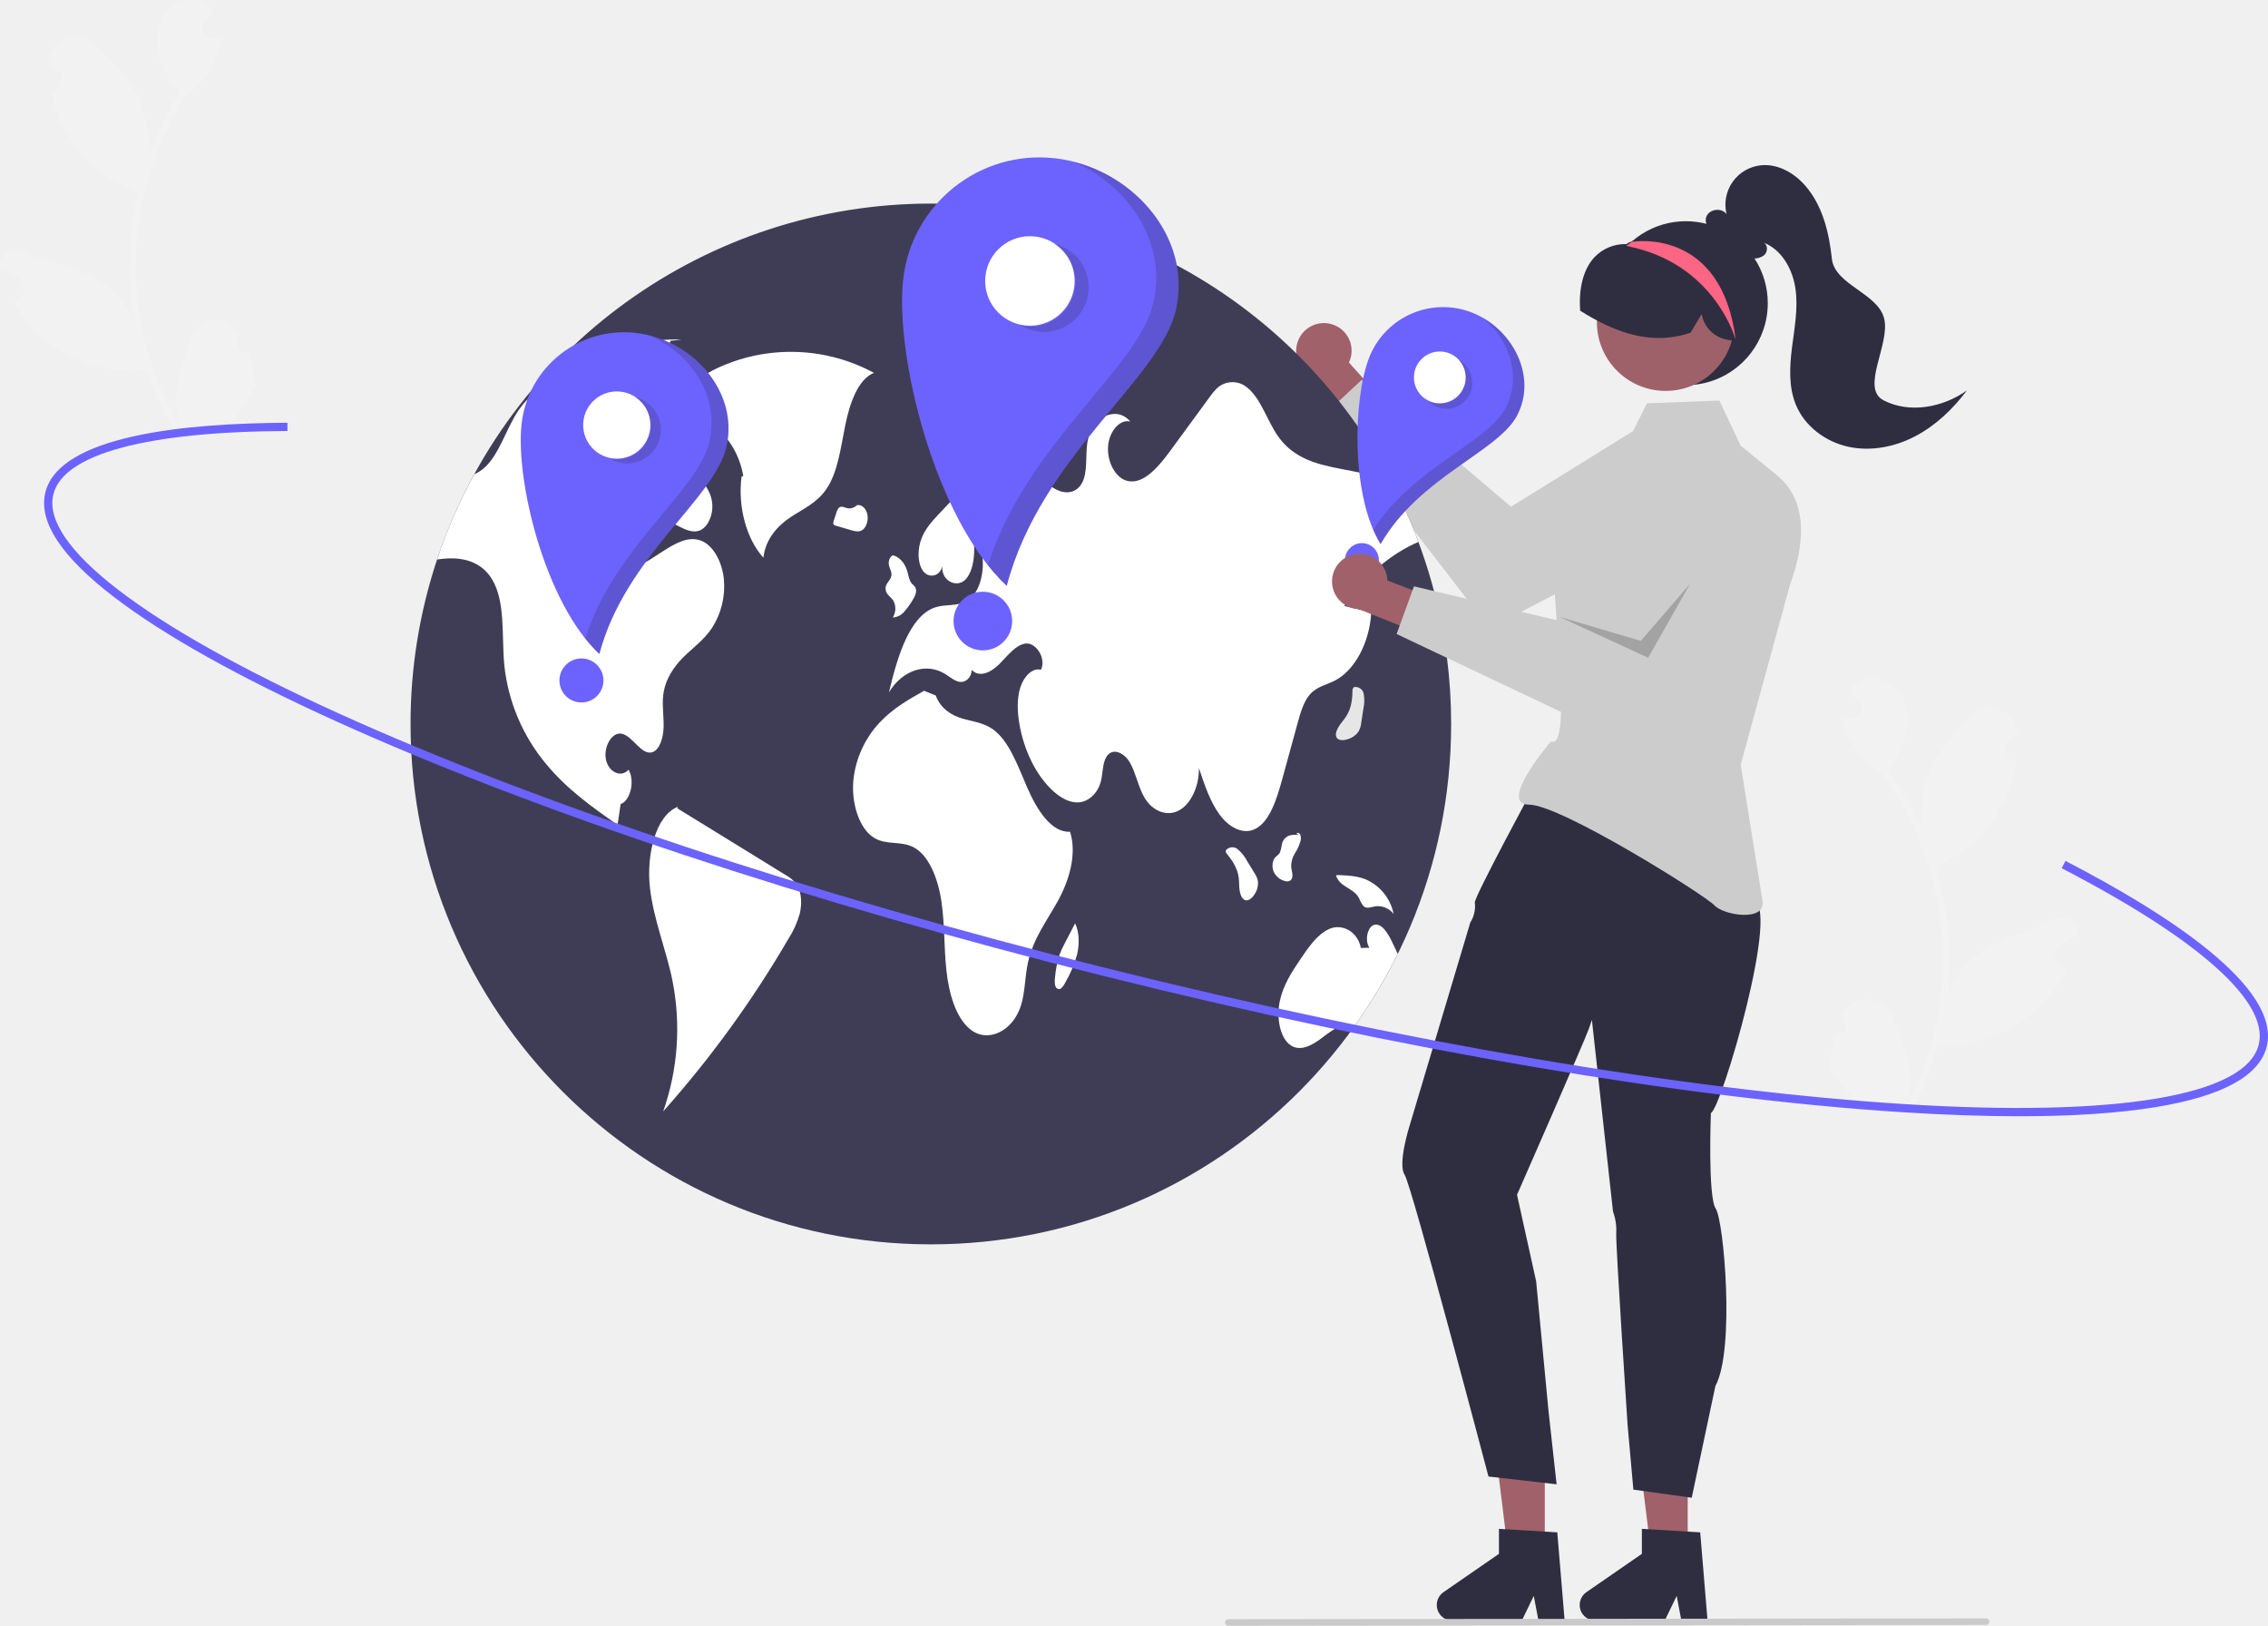
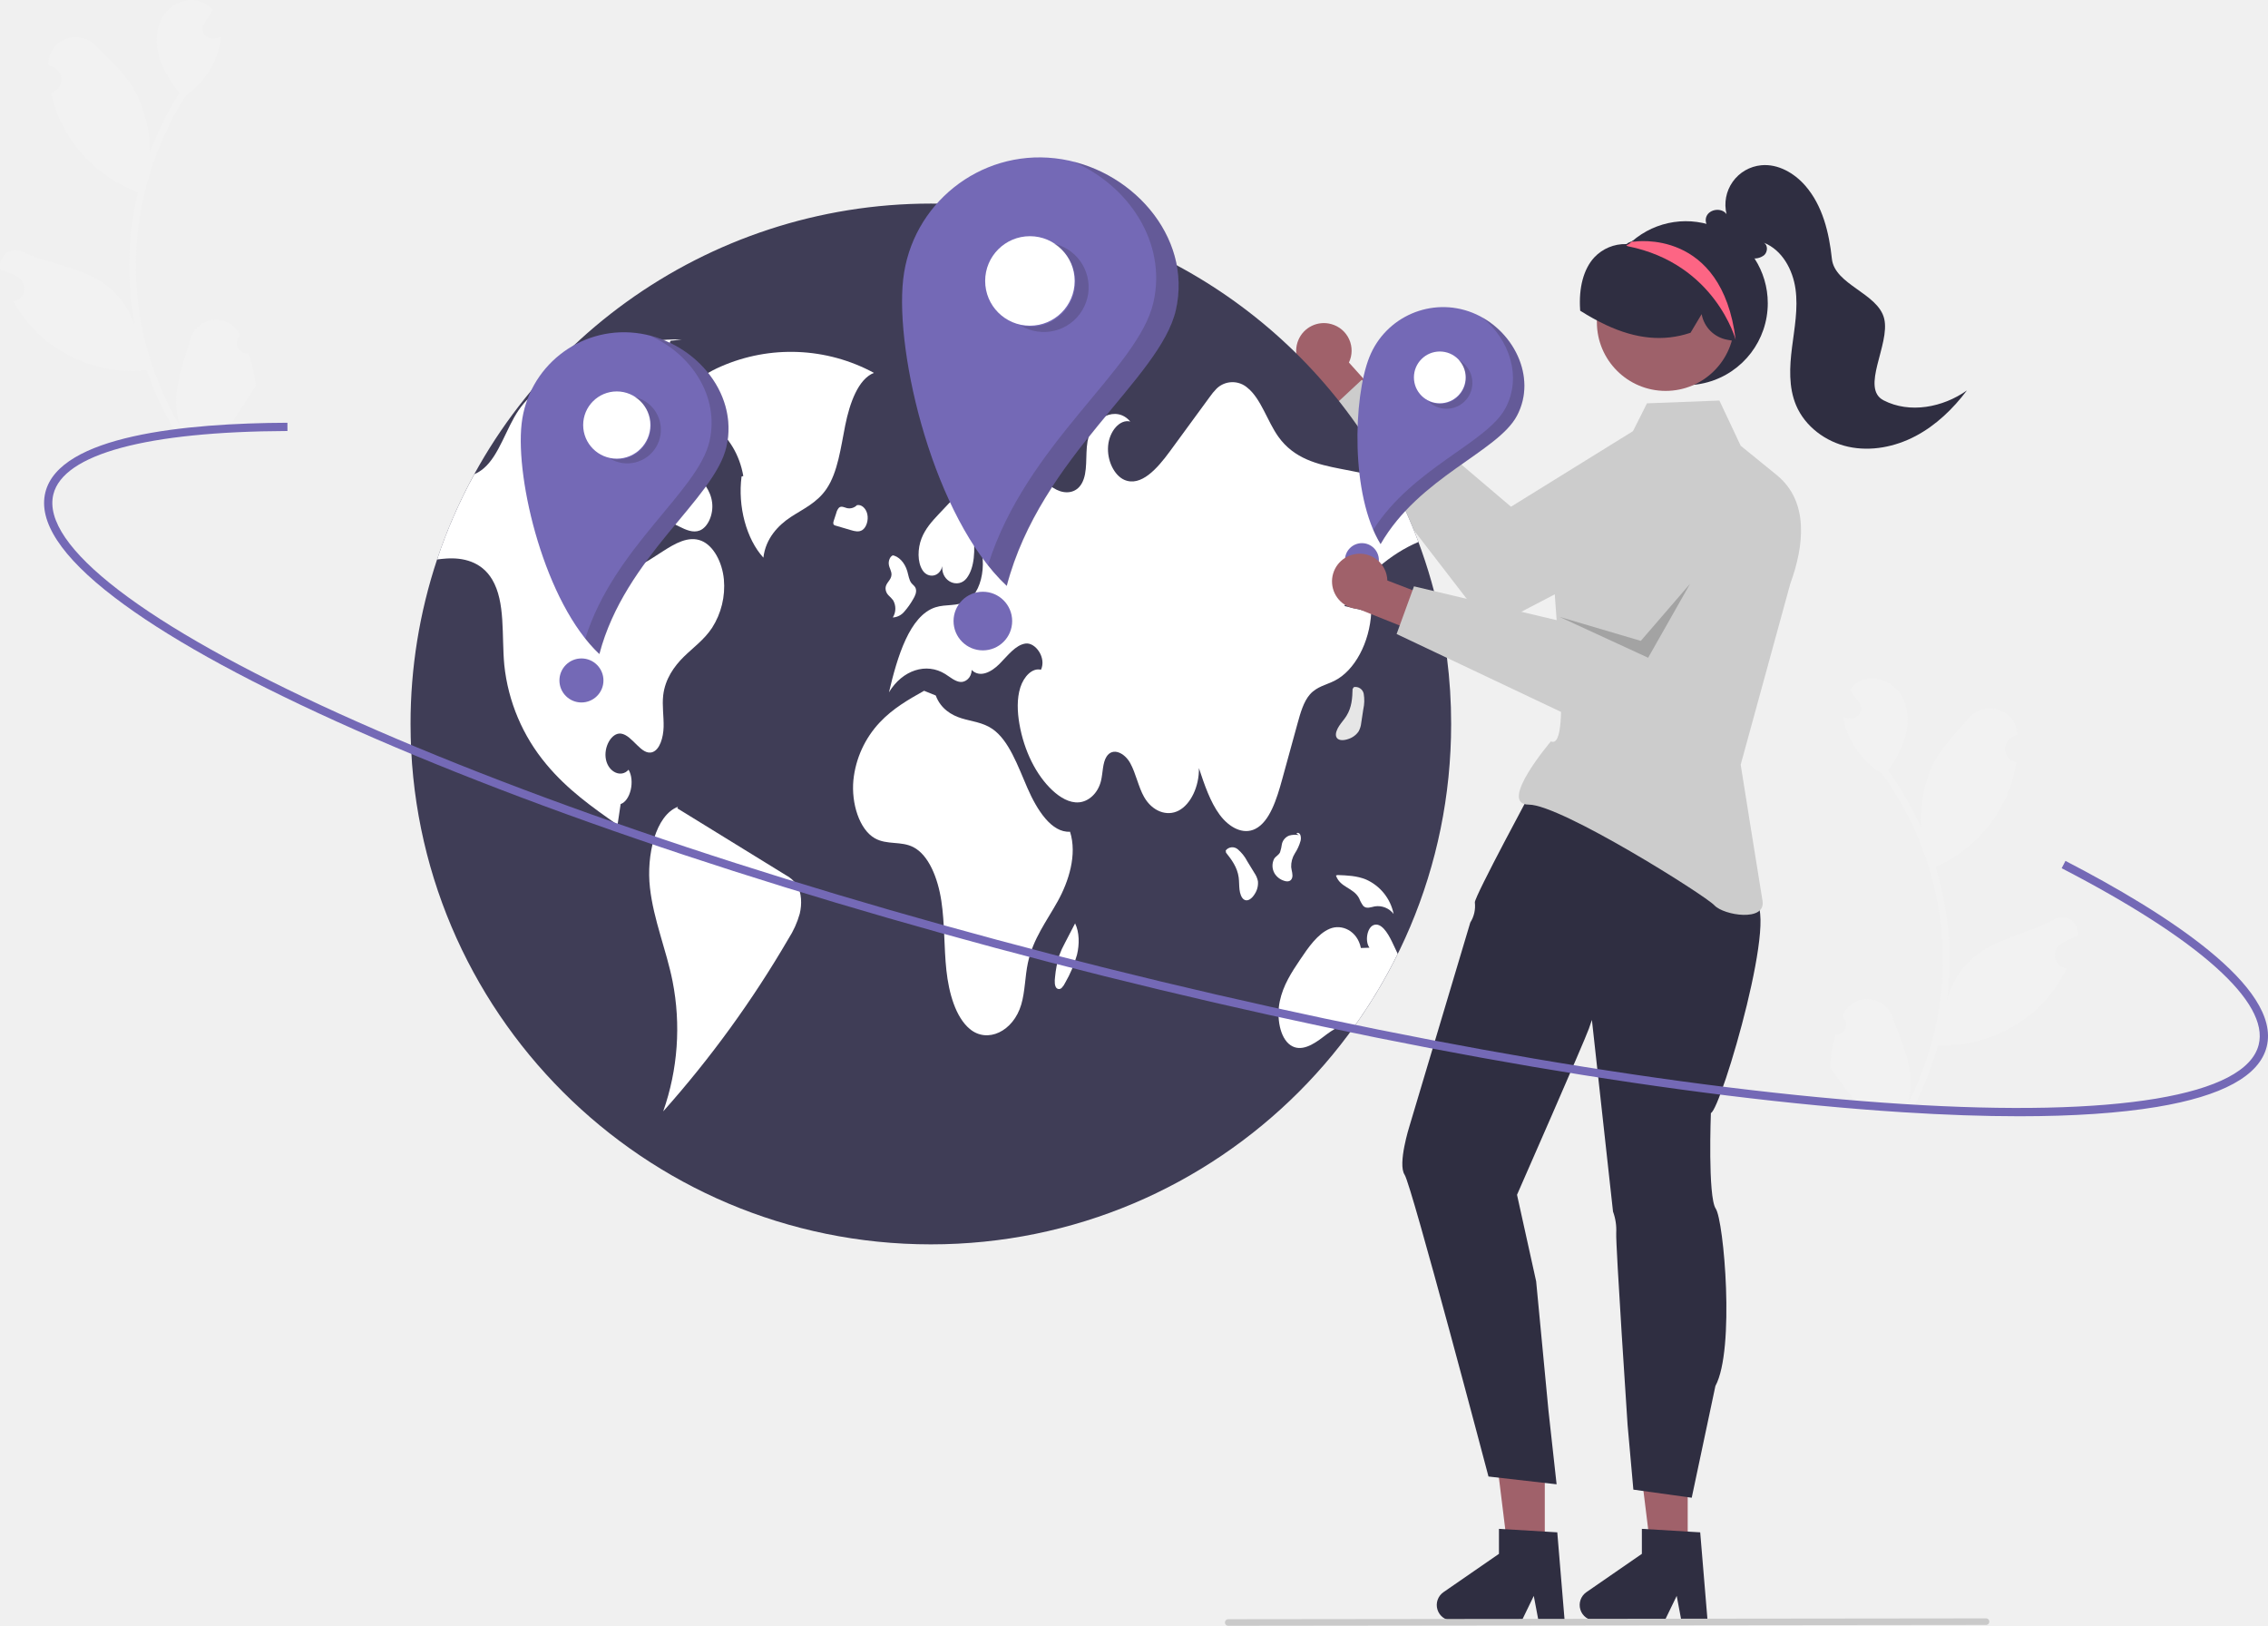
<svg xmlns="http://www.w3.org/2000/svg" data-name="Layer 1" width="825.202" height="591.419" viewBox="0 0 825.202 591.419">
  <path d="M855.224,530.608a3.613,3.613,0,0,0,2.907-6.134c-.074-.366-.127-.629-.202-.995q.054-.116.109-.231a9.703,9.703,0,0,1,17.876.899c2.596,7.179,5.991,14.407,6.561,21.897a28.705,28.705,0,0,1-.962,9.838,115.086,115.086,0,0,0,12.68-47.26,111.081,111.081,0,0,0-.112-12.411q-.335-5.081-1.115-10.11a116.419,116.419,0,0,0-20.767-50.362,30.983,30.983,0,0,1-12.25-13.954,23.634,23.634,0,0,1-1.847-6.551c.623.111,1.257.192,1.882.263.195.019.4.039.594.059l.073.007a3.58,3.58,0,0,0,3.208-5.689q-.383-.518-.766-1.036c-.387-.533-.785-1.056-1.172-1.588a1.784,1.784,0,0,1-.126-.16c-.445-.608-.891-1.205-1.336-1.812a10.352,10.352,0,0,1,3.543-3.119c4.865-2.553,11.309-.328,14.53,4.115,3.232,4.443,3.599,10.483,2.158,15.78a41.485,41.485,0,0,1-6.327,12.512c.242.341.494.672.735,1.012a117.172,117.172,0,0,1,11.316,19.923,48.709,48.709,0,0,1,3.957-22.465c3.093-6.578,8.567-11.985,13.427-17.57,5.837-6.708,16.999-3.142,17.56,5.732q.008.129.016.258-1.049.529-2.059,1.131a4.901,4.901,0,0,0,1.559,9.001l.099.02a48.767,48.767,0,0,1-1.623,7.224,50.21,50.21,0,0,1-26.436,30.272c-.41.187-.81.374-1.22.551a119.597,119.597,0,0,1,5.022,30.563,113.435,113.435,0,0,1-.934,18.292l.041-.214a29.974,29.974,0,0,1,11.026-16.813c8.167-6.095,19.39-7.957,28.118-12.756a5.625,5.625,0,0,1,8.352,5.867q-.022.113-.045.225a32.924,32.924,0,0,0-3.771,1.605q-1.049.529-2.059,1.131a4.901,4.901,0,0,0,1.559,9.001l.099.02c.071.014.133.027.204.04a48.808,48.808,0,0,1-9.622,13.625,50.254,50.254,0,0,1-37.15,14.279l-.01-0a119.562,119.562,0,0,1-9.113,23.048l-28.661-1.334c-.088-.323-.165-.656-.243-.979a32.599,32.599,0,0,0,7.953-.103c-2.005-2.708-4.009-5.437-6.014-8.145a1.781,1.781,0,0,1-.126-.16c-1.016-1.386-2.044-2.761-3.06-4.147l-.001-.002a47.75,47.75,0,0,1,1.963-12.086Z" transform="translate(-187.3989 -154.2905)" fill="#f2f2f2" />
  <path d="M277.743,282.773a3.613,3.613,0,0,1-3.28-5.943c.051-.37.088-.635.14-1.005q-.061-.112-.123-.224a9.703,9.703,0,0,0-17.786,2.002c-2.148,7.326-5.089,14.75-5.196,22.26a28.705,28.705,0,0,0,1.568,9.76A115.086,115.086,0,0,1,237.489,263.235a111.08,111.08,0,0,1-.655-12.394q.02-5.092.488-10.16a116.419,116.419,0,0,1,17.616-51.549,30.983,30.983,0,0,0,11.364-14.684,23.634,23.634,0,0,0,1.438-6.653c-.615.15-1.243.27-1.862.378-.193.031-.397.064-.59.095l-.073.011a3.58,3.58,0,0,1-3.554-5.48q.35-.541.7-1.082c.353-.556.718-1.102,1.071-1.658a1.783,1.783,0,0,0,.116-.168c.407-.634.815-1.258,1.222-1.891a10.352,10.352,0,0,0-3.728-2.894c-5.013-2.248-11.307.371-14.248,5.005-2.951,4.635-2.944,10.685-1.179,15.883a41.485,41.485,0,0,0,7.088,12.097c-.22.355-.451.701-.671,1.056a117.172,117.172,0,0,0-10.063,20.584,48.709,48.709,0,0,0-5.337-22.177c-3.493-6.374-9.291-11.432-14.486-16.706-6.24-6.335-17.161-2.086-17.172,6.806q-0.0.129 0.0.258,1.08.463,2.125,1.002a4.901,4.901,0,0,1-1,9.08l-.098.026a48.767,48.767,0,0,0,2.066,7.109,50.21,50.21,0,0,0,28.256,28.581c.421.161.832.323,1.252.474a119.597,119.597,0,0,0-3.124,30.814,113.433,113.433,0,0,0,2.062,18.199l-.054-.211a29.974,29.974,0,0,0-12.044-16.1c-8.528-5.579-19.845-6.744-28.852-10.995a5.625,5.625,0,0,0-7.973,6.372q.029.111.059.222a32.924,32.924,0,0,1,3.863,1.369q1.08.464,2.125,1.002a4.901,4.901,0,0,1-1,9.081l-.098.026c-.07.018-.131.035-.201.053a48.808,48.808,0,0,0,10.445,13.005,50.254,50.254,0,0,0,37.961,11.957l.01-.001a119.563,119.563,0,0,0,10.52,22.441l28.523-3.102c.068-.328.124-.665.182-.992a32.599,32.599,0,0,1-7.944.388c1.834-2.827,3.665-5.674,5.499-8.501a1.779,1.779,0,0,0,.116-.168c.929-1.446,1.869-2.882,2.798-4.328l0-.002a47.75,47.75,0,0,0-2.706-11.941Z" transform="translate(-187.3989 -154.2905)" fill="#f2f2f2" />
  <path d="M671.818,272.202a10.016,10.016,0,0,1,6.383,13.969l15.306,17.017-8.073,11.824L664.157,290.677a10.07,10.07,0,0,1,7.661-18.475Z" transform="translate(-187.3989 -154.2905)" fill="#a0616a" />
  <path d="M815.114,313.989l0,0a20.026,20.026,0,0,0-27.608-6.542l-50.339,31.177-54.301-46.158L669.356,305.045l59.987,77.83,77.965-40.644C805.489,343.179,817.313,317.567,815.114,313.989Z" transform="translate(-187.3989 -154.2905)" fill="#ccc" />
  <path d="M715.391,417.655a189.27,189.27,0,0,1-189.308,189.308c-104.551,0-189.308-84.757-189.308-189.308a189.245,189.245,0,0,1,9.655-59.842A189.506,189.506,0,0,1,526.083,228.347,189.245,189.245,0,0,1,693.021,328.333a186.774,186.774,0,0,1,10.464,23.106c.41,1.104.81,2.208,1.199,3.323v.011q2.603,7.351,4.586,14.976A189.32,189.32,0,0,1,715.391,417.655Z" transform="translate(-187.3989 -154.2905)" fill="#3f3d56" />
  <path d="M505.371,289.931a63.517,63.517,0,0,0-55.761-2.281c-7.796,3.393-16.006,9.48-18.607,20.471,10.519-6.208,24.136,3.601,26.843,19.336l-.632.174c-1.43,10.899,1.762,22.764,7.941,29.522.811-7.02,5.427-11.797,9.967-14.781,4.54-2.984,9.562-5.152,13.027-10.282,4.108-6.081,5.151-14.969,6.783-23.077C496.563,300.905,499.659,292.19,505.371,289.931Z" transform="translate(-187.3989 -154.2905)" fill="#fff" />
  <path d="M446.489,382.675c-2.913,4.375-6.805,7.12-10.296,10.538-3.481,3.429-6.794,8.056-7.488,13.998-.442,3.807.242,7.677.147,11.527-.094,3.849-1.378,8.182-3.996,9.139-4.133,1.493-7.288-6.184-11.537-6.72-3.376-.421-6.415,4.89-5.437,9.497.978,4.606,5.574,6.647,8.214,3.639,2.387,4.007.705,11.274-2.882,12.505-.379,2.524-.757,5.038-1.125,7.562-9.066-6.342-18.226-12.789-25.935-22.075a67.007,67.007,0,0,1-15.271-36.095c-.999-10.675.484-22.885-4.417-31.099-3.923-6.573-10.654-8.025-16.712-7.614-1.104.074-2.219.2-3.323.336a187.235,187.235,0,0,1,13.556-31.025,13.282,13.282,0,0,0,3.397-2.114c5.637-4.785,8.14-14.472,12.715-21.171q.442-.647.915-1.262c4.68-6.111,10.948-9.255,17.006-12.179,13.409-6.51,27.208-13.104,41.364-12.2l-4.028.389q-7.052,19.751-14.114,39.502-1.073,3.029-2.166,6.068c-2.671,7.488-5.427,15.46-5.017,23.842.242,4.964,1.967,10.265,5.248,11.968,3.06,1.578,6.405-.358,9.36-2.272,1.252-.799,2.493-1.599,3.744-2.408,4.491-2.892,9.465-5.858,14.209-3.923,4.344,1.767,7.551,7.667,8.161,14.03A28.049,28.049,0,0,1,446.489,382.675Z" transform="translate(-187.3989 -154.2905)" fill="#fff" />
  <path d="M473.198,472.572q-19.674-12.113-39.348-24.227l.223-.573c-8.155,3.106-11.54,17.602-10.193,29.456,1.348,11.854,5.917,22.451,8.226,34.002a90.252,90.252,0,0,1-3.403,47.358,387.843,387.843,0,0,0,45.56-62.781,33.588,33.588,0,0,0,4.121-9.138c.833-3.442.705-7.58-.964-10.34A11.511,11.511,0,0,0,473.198,472.572Z" transform="translate(-187.3989 -154.2905)" fill="#fff" />
  <path d="M421.435,325.653c-1.393,3.131-1.929,7.307-.665,10.547,1.291,3.309,4.019,4.804,6.532,6.05l7.247,3.592c2.411,1.195,5.01,2.402,7.468,1.419,2.964-1.186,5.02-5.833,4.488-10.148-.566-4.591-3.46-7.749-6.136-10.439q-5.618-5.645-11.237-11.291l-2.111,2.585A28.192,28.192,0,0,0,421.435,325.653Z" transform="translate(-187.3989 -154.2905)" fill="#fff" />
  <path d="M676.541,374.735q4.891,1.152,9.781,2.303c-.568,11.012-6.026,21.203-13.346,24.894-3.05,1.536-6.447,2.103-8.971,4.975-2.282,2.608-3.439,6.668-4.501,10.549q-2.792,10.16-5.585,20.319c-1.998,7.299-4.564,15.408-9.76,18.037-4.459,2.261-9.56-.505-12.989-5.143-3.429-4.638-5.521-10.875-7.551-16.953.126,6.626-2.955,13.125-7.32,15.429-4.375,2.303-9.697.221-12.621-4.922-2.103-3.692-2.976-8.561-5.038-12.305-2.061-3.744-6.384-5.89-8.635-2.377-1.483,2.335-1.294,5.911-2.03,8.877-1.146,4.606-4.617,7.499-8.056,7.751-3.429.252-6.773-1.725-9.644-4.407-5.921-5.553-10.286-14.366-11.979-24.158-.747-4.365-.957-9.118.337-13.21,1.294-4.091,4.417-7.246,7.52-6.468,2.04-4.312-1.988-10.033-5.616-9.529-3.639.505-6.489,4.407-9.476,7.404-2.976,2.997-7.141,5.174-10.139,2.198.021,2.766-2.23,4.596-4.175,4.365-1.935-.221-3.66-1.777-5.437-2.882-6.868-4.281-15.586-1.441-20.466,6.657,3.05-12.978,7.52-27.87,16.89-30.92,3.828-1.251,8.004-.221,11.621-2.387,6.405-3.839,7.699-18.342,2.167-24.326.705,5.658.568,12.263-2.419,16.133-2.987,3.87-9.255,1.346-8.876-4.375-.862,3.944-5.153,4.543-7.131,1.514-1.988-3.029-1.819-7.982-.41-11.6s3.807-6.216,6.131-8.708c4.996-5.353,10.065-10.77,15.849-14.135,5.795-3.365,12.484-4.501,18.289-1.157,3.061,1.767,5.753,4.712,8.877,6.268,3.124,1.567,7.089,1.367,9.16-2.293,2.324-4.081,1.23-10.139,2.093-15.239,1.546-9.013,10.559-13.23,15.555-7.278-3.733-.957-7.593,3.46-8.056,8.813-.473,5.353,2.23,10.759,5.848,12.379,6.079,2.692,12.032-4.081,16.628-10.349q7.194-9.844,14.408-19.677a23.782,23.782,0,0,1,2.577-3.134,8.291,8.291,0,0,1,11.327-.231c4.859,3.965,7.141,12.095,11.127,17.69,5.784,8.13,14.44,10.107,22.496,11.684q9.008,1.751,18.026,3.523a186.774,186.774,0,0,1,10.464,23.106C693.305,355.762,683.913,363.849,676.541,374.735Z" transform="translate(-187.3989 -154.2905)" fill="#fff" />
  <path d="M695.955,501.276a188.546,188.546,0,0,1-15.671,26.219c-3.786-1.62-7.856,1.273-11.401,3.986-3.702,2.84-8.151,5.606-11.947,3.018-3.881-2.65-5.132-10.065-3.902-15.944,1.23-5.869,4.301-10.538,7.278-14.976,3.155-4.712,6.531-9.602,10.917-11.432,4.396-1.83,10.044.757,11.327,7.004l3.113-.105c-1.746-2.398-.831-7.362,1.515-8.235,2.703-1.02,5.048,2.692,6.647,5.974C694.546,498.268,695.272,499.762,695.955,501.276Z" transform="translate(-187.3989 -154.2905)" fill="#fff" />
  <path d="M576.727,456.853c-6.691.421-11.992-7.817-15.514-15.92-3.522-8.104-6.736-17.371-12.773-21.496-3.45-2.357-7.383-2.68-11.125-3.822-3.742-1.142-7.659-3.505-9.447-8.318l-4.245-1.715c-5.606,3.152-11.285,6.362-16.116,11.491a36.018,36.018,0,0,0-9.603,20.993c-.811,8.496,2.183,17.97,7.778,21.161,4.421,2.522,9.567.932,14.045,3.241,5.595,2.884,8.916,11.264,10.173,19.537s.939,16.871,1.838,25.238,3.379,17.073,8.509,21.361c6.42,5.366,15.841.907,18.722-8.86,1.413-4.791,1.364-10.197,2.421-15.171,1.861-8.758,6.883-15.256,10.866-22.441C576.241,474.949,579.376,465.191,576.727,456.853Z" transform="translate(-187.3989 -154.2905)" fill="#fff" />
  <path d="M510.607,370.79a17.86,17.86,0,0,1,1.742,1.85,6.077,6.077,0,0,1-.107,6.276,5.839,5.839,0,0,0,4.181-2.125,26.879,26.879,0,0,0,3.206-4.516c.683-1.113,1.408-2.618.945-3.939-.316-.902-1.064-1.287-1.588-1.965-.831-1.075-1.036-2.783-1.466-4.259-.928-3.188-3.153-5.532-5.567-5.867l.335.064c-1.009.345-1.713,1.947-1.49,3.388.203,1.312,1.046,2.402.963,3.741-.121,1.925-2.044,2.828-2.163,4.753A3.674,3.674,0,0,0,510.607,370.79Z" transform="translate(-187.3989 -154.2905)" fill="#fff" />
  <path d="M499.142,338.082c.01-.003.02-.003.03-.006a5.357,5.357,0,0,0,.571-.608Z" transform="translate(-187.3989 -154.2905)" fill="#e6e6e6" />
  <path d="M501.149,347.116c1.479-.951,2.306-3.582,1.817-5.785-.486-2.189-2.206-3.66-3.793-3.256a3.866,3.866,0,0,1-3.595,1.058c-.981-.253-2.058-.903-2.909-.164a4.404,4.404,0,0,0-.991,1.935q-.472,1.45-.945,2.9a1.83,1.83,0,0,0-.112,1.099.931.931,0,0,0,.714.568q2.835.836,5.669,1.671C498.381,347.549,499.868,347.94,501.149,347.116Z" transform="translate(-187.3989 -154.2905)" fill="#fff" />
  <path d="M643.805,471.848q-1.31-2.145-2.62-4.29a14.334,14.334,0,0,0-3.453-4.336,3.06,3.06,0,0,0-4.356.436l.106.817c1.991,2.498,4.098,5.273,4.603,8.98.199,1.462.13,2.974.304,4.442s.671,2.99,1.618,3.623c1.375.919,2.99-.436,3.969-2.089a7.193,7.193,0,0,0,1.115-4.579A8.03,8.03,0,0,0,643.805,471.848Z" transform="translate(-187.3989 -154.2905)" fill="#fff" />
  <path d="M682.68,417.231q.379-2.485.758-4.97a14.334,14.334,0,0,0,.15-5.541,3.06,3.06,0,0,0-3.614-2.471l-.445.693c-.085,3.193-.261,6.673-2.262,9.834-.789,1.246-1.816,2.359-2.628,3.594s-1.412,2.72-1.095,3.814c.461,1.589,2.569,1.592,4.382.958a7.193,7.193,0,0,0,3.801-2.785A8.03,8.03,0,0,0,682.68,417.231Z" transform="translate(-187.3989 -154.2905)" fill="#e6e6e6" />
  <path d="M657.508,473.709c.427-1.228-.189-2.636-.32-3.993a8.765,8.765,0,0,1,1.334-4.969,16.154,16.154,0,0,0,2.078-4.556,3.812,3.812,0,0,0-.1-2.231c-.289-.65-.99-.946-1.391-.431l.86.554a7.829,7.829,0,0,0-3.489.169,4.318,4.318,0,0,0-2.644,2.981,18.441,18.441,0,0,1-.693,3.092c-.513,1.054-1.505,1.405-2.129,2.33a5.57,5.57,0,0,0,.088,5.292,6.177,6.177,0,0,0,3.494,2.748C655.645,475.069,657.028,475.089,657.508,473.709Z" transform="translate(-187.3989 -154.2905)" fill="#fff" />
  <path d="M681.91,481.072a12.005,12.005,0,0,0,1.512,2.775c1.168,1.177,2.756.454,4.173.168a7.215,7.215,0,0,1,6.864,2.753A17.471,17.471,0,0,0,684.411,474.231c-3.341-1.362-6.86-1.494-10.334-1.616l-.6.154C675.006,477.22,679.808,477.121,681.91,481.072Z" transform="translate(-187.3989 -154.2905)" fill="#fff" />
  <path d="M578.558,490.177l.009.019q.087-.168.175-.336Z" transform="translate(-187.3989 -154.2905)" fill="#e6e6e6" />
  <path d="M574.856,497.342a32.889,32.889,0,0,0-2.077,4.562,39.711,39.711,0,0,0-1.505,7.806c-.188,1.504-.246,3.426.697,4.159a1.337,1.337,0,0,0,1.749-.238,6.918,6.918,0,0,0,1.268-1.885,43.417,43.417,0,0,0,4.28-10.159c.902-3.744.894-8.151-.701-11.393Q576.711,493.769,574.856,497.342Z" transform="translate(-187.3989 -154.2905)" fill="#fff" />
  <path d="M539.143,306.44a4.215,4.215,0,0,0,4.542.886,14.999,14.999,0,0,0,4.274-2.823,10.055,10.055,0,0,0,2.591-2.826,5.732,5.732,0,0,0,.53-4.366c-.585-1.712-2.07-2.286-3.38-2.674q-3.146-.933-6.292-1.866l1.517-1.368c-1.561-.838-3.288.717-4.264,2.642a14.224,14.224,0,0,0-1.294,3.984C536.844,301.051,537.355,304.649,539.143,306.44Z" transform="translate(-187.3989 -154.2905)" fill="#e6e6e6" />
  <path d="M576.174,294.008a3.465,3.465,0,0,0,4.722.384,5.279,5.279,0,0,0,2.089-3.762c.148-1.65-.667-3.484-1.832-3.626l.267-1.545c-2.244-.405-5.006-.487-6.209,2.239A6.399,6.399,0,0,0,576.174,294.008Z" transform="translate(-187.3989 -154.2905)" fill="#e6e6e6" />
-   <path d="M571.227,211.865a49.926,49.926,0,0,0-55.207,44.015c-3.091,27.399,11.344,86.898,37.662,111.528,12.392-47.189,55.815-75.179,61.56-100.336C621.381,240.191,598.627,214.955,571.227,211.865Z" transform="translate(-187.3989 -154.2905)" fill="#6c63ff" />
+   <path d="M571.227,211.865a49.926,49.926,0,0,0-55.207,44.015c-3.091,27.399,11.344,86.898,37.662,111.528,12.392-47.189,55.815-75.179,61.56-100.336C621.381,240.191,598.627,214.955,571.227,211.865Z" transform="translate(-187.3989 -154.2905)" fill="#7469b6" />
  <circle id="a2705e7e-530b-43fb-b0c6-4087ca2c8018" data-name="b262ea8c-1946-46c9-a449-3a1996c39394" cx="374.728" cy="102.203" r="16.282" fill="#fff" />
-   <circle id="bb575e01-1284-49d3-8651-037e5b7ffa75" data-name="bcc29a3a-8123-4529-80aa-6f70df2823cf" cx="357.608" cy="225.929" r="10.665" fill="#6c63ff" />
+   <circle id="bb575e01-1284-49d3-8651-037e5b7ffa75" data-name="bcc29a3a-8123-4529-80aa-6f70df2823cf" cx="357.608" cy="225.929" r="10.665" fill="#7469b6" />
  <path d="M575.599,244.828A16.282,16.282,0,0,1,558.827,272.741a16.28,16.28,0,0,0,11.909-29.853A16.282,16.282,0,0,1,575.599,244.828Z" transform="translate(-187.3989 -154.2905)" fill="#231f20" opacity="0.2" style="isolation:isolate" />
  <path d="M615.306,267.124c-5.746,25.157-49.169,53.147-61.56,100.336a69.061,69.061,0,0,1-6.877-7.535c13.925-44.356,54.645-71.309,60.196-95.615,4.968-21.754-8.988-42.429-29.015-51.163C602.292,219.242,620.932,242.491,615.306,267.124Z" transform="translate(-187.3989 -154.2905)" fill="#231f20" opacity="0.2" style="isolation:isolate" />
-   <path d="M418.644,275.396a37.492,37.492,0,0,0-41.459,33.054c-2.321,20.576,8.519,65.257,28.283,83.754,9.306-35.437,41.915-56.457,46.23-75.349C456.308,296.668,439.22,277.717,418.644,275.396Z" transform="translate(-187.3989 -154.2905)" fill="#6c63ff" />
+   <path d="M418.644,275.396a37.492,37.492,0,0,0-41.459,33.054c-2.321,20.576,8.519,65.257,28.283,83.754,9.306-35.437,41.915-56.457,46.23-75.349C456.308,296.668,439.22,277.717,418.644,275.396Z" transform="translate(-187.3989 -154.2905)" fill="#7469b6" />
  <circle id="b2d5ab8a-e71c-4a1a-aadf-98f8ab95825b" data-name="b262ea8c-1946-46c9-a449-3a1996c39394" cx="224.412" cy="154.621" r="12.228" fill="#fff" />
-   <circle id="bac33ac8-32b5-423c-9bc5-6c03ceb8d8dc" data-name="bcc29a3a-8123-4529-80aa-6f70df2823cf" cx="211.555" cy="247.535" r="8.009" fill="#6c63ff" />
+   <circle id="bac33ac8-32b5-423c-9bc5-6c03ceb8d8dc" data-name="bcc29a3a-8123-4529-80aa-6f70df2823cf" cx="211.555" cy="247.535" r="8.009" fill="#7469b6" />
  <path d="M421.928,300.151A12.227,12.227,0,1,1,409.332,321.112a12.226,12.226,0,0,0,8.943-22.418A12.227,12.227,0,0,1,421.928,300.151Z" transform="translate(-187.3989 -154.2905)" fill="#231f20" opacity="0.2" style="isolation:isolate" />
  <path d="M451.746,316.894c-4.315,18.892-36.924,39.911-46.23,75.349a51.862,51.862,0,0,1-5.165-5.658c10.457-33.31,41.036-53.55,45.205-71.803,3.731-16.337-6.75-31.863-21.789-38.421C441.973,280.936,455.971,298.395,451.746,316.894Z" transform="translate(-187.3989 -154.2905)" fill="#231f20" opacity="0.2" style="isolation:isolate" />
  <polygon points="614.063 564.054 600.638 564.054 594.251 512.27 614.066 512.271 614.063 564.054" fill="#a0616a" />
  <path d="M808.684,743.836H799.158l-1.7-8.994-4.355,8.994H767.836a5.68,5.68,0,0,1-3.227-10.353l20.177-13.935v-9.093l21.223,1.267Z" transform="translate(-187.3989 -154.2905)" fill="#2f2e41" />
  <polygon points="562.063 564.054 548.638 564.054 542.251 512.27 562.066 512.271 562.063 564.054" fill="#a0616a" />
  <path d="M756.684,743.836H747.158l-1.7-8.994-4.355,8.994H715.836a5.68,5.68,0,0,1-3.227-10.353l20.177-13.935v-9.093l21.223,1.267Z" transform="translate(-187.3989 -154.2905)" fill="#2f2e41" />
  <path d="M698.458,581.624C701.027,585.477,728.977,691.417,728.977,691.417l24.783,2.826-2.942-26.655-4.496-47.17-6.962-31.485s24.587-55.957,26.141-60.414l1.105-3.199L774.287,595.035a19.577,19.577,0,0,1,1.169,7.785c-.231,4.355,4.136,69.869,4.136,69.869l2.1,23.495,21.233,2.95L811.54,658.48c7.194-13.206,3.07-60.131.128-64.499s-1.773-34.787-1.773-34.787c3.756-1.322,26.157-77.706,14.953-77.255.719-4.072,1.285-7.708,1.285-7.708L806.684,458.547l-48.673-12.653-12.28-5.896s-21.932,40.554-21.713,42.571a11.214,11.214,0,0,1-1.657,7.309l-22.143,74.108S695.863,577.731,698.458,581.624Z" transform="translate(-187.3989 -154.2905)" fill="#2f2e41" />
  <path d="M820.74,316.438,812.997,299.998l-26.354,1.013-8.596,17.103s-24.567,29.343-25.362,38.884c-1,12,7.312,70.812-1,67,0,0-19.595,23-8,23s64.042,32.924,67.484,36.627,18.804,6.103,17.516-1.627-7.944-49.534-7.944-49.534l18.019-65.733c5.186-14.192,6.8-30.11-4.923-39.643Z" transform="translate(-187.3989 -154.2905)" fill="#ccc" />
-   <path d="M723.121,268.05A28.881,28.881,0,0,0,685.623,284.238c-5.885,14.825-6.86,50.228,4.091,67.972,14.081-24.459,42.568-33.491,49.595-46.661C746.817,291.476,737.946,273.935,723.121,268.05Z" transform="translate(-187.3989 -154.2905)" fill="#6c63ff" />
+   <path d="M723.121,268.05A28.881,28.881,0,0,0,685.623,284.238c-5.885,14.825-6.86,50.228,4.091,67.972,14.081-24.459,42.568-33.491,49.595-46.661C746.817,291.476,737.946,273.935,723.121,268.05Z" transform="translate(-187.3989 -154.2905)" fill="#7469b6" />
  <circle id="f50692ea-d13f-4759-b5e2-05248e17533e" data-name="b262ea8c-1946-46c9-a449-3a1996c39394" cx="523.867" cy="137.29" r="9.419" fill="#fff" />
-   <circle id="aec6a1c4-a00c-42b6-a49d-0158b63ca54a" data-name="bcc29a3a-8123-4529-80aa-6f70df2823cf" cx="495.528" cy="203.754" r="6.169" fill="#6c63ff" />
+   <circle id="aec6a1c4-a00c-42b6-a49d-0158b63ca54a" data-name="bcc29a3a-8123-4529-80aa-6f70df2823cf" cx="495.528" cy="203.754" r="6.169" fill="#7469b6" />
  <path d="M720.557,287.114a9.419,9.419,0,0,1-13.6,13.034A9.418,9.418,0,0,0,718.137,285.293,9.419,9.419,0,0,1,720.557,287.114Z" transform="translate(-187.3989 -154.2905)" fill="#231f20" opacity="0.2" style="isolation:isolate" />
  <path d="M739.336,305.588c-7.026,13.17-35.514,22.202-49.595,46.661a39.949,39.949,0,0,1-2.695-5.25c14.507-22.645,41.328-31.508,48.117-44.233,6.076-11.389,1.424-25.048-8.429-32.963C739.341,276.884,746.217,292.691,739.336,305.588Z" transform="translate(-187.3989 -154.2905)" fill="#231f20" opacity="0.2" style="isolation:isolate" />
  <path d="M680.146,355.92a10.016,10.016,0,0,1,12.035,9.542l21.368,8.202-1.817,14.201-30.013-12.007a10.07,10.07,0,0,1-1.572-19.938Z" transform="translate(-187.3989 -154.2905)" fill="#a0616a" />
  <path d="M829.452,326.656l0,0a20.026,20.026,0,0,0-27.565,6.719l-30.671,50.649L701.869,367.586l-6.318,17.345,88.805,42.066,44.977-71.637C836.068,345.896,839.365,332.708,829.452,326.656Z" transform="translate(-187.3989 -154.2905)" fill="#ccc" />
  <path d="M830.597,264.583a29.823,29.823,0,1,1-51.295-20.685l.143-.143c.239-.251.477-.501.728-.74a.012.012,0,0,0,.012-.012c.31-.286.62-.573.942-.847a29.815,29.815,0,0,1,49.47,22.427Z" transform="translate(-187.3989 -154.2905)" fill="#2f2e41" />
  <circle cx="606.028" cy="117.193" r="25.008" fill="#9e616a" />
  <path d="M819.983,278.615l-4.144-.732a11.554,11.554,0,0,1-9.305-9.317l-4.043,6.776-.177.059c-9.633,3.198-19.655,2.242-30.634-2.92a85.465,85.465,0,0,1-9.118-5.027l-.217-.135-.018-.254c-.56-8.135,1.266-14.932,5.142-19.137a15.417,15.417,0,0,1,11.634-4.85.957.957,0,0,0,.413-.228c.056-.041.111-.082.167-.12v-.042l.287-.135c.617-.29,1.246-.568,1.875-.822a28.199,28.199,0,0,1,29.448,5.708c7.703,7.354,11.236,19.695,8.792,30.711Z" transform="translate(-187.3989 -154.2905)" fill="#2f2e41" />
  <path d="M872.73,299.922c-8.51-4.392,2.435-20.334.236-29.655-2.199-9.321-18.037-12.319-19.046-21.842s-3.382-19.346-9.667-26.572c-4.016-4.618-9.933-8.027-16.025-7.448a14.409,14.409,0,0,0-12.628,17.792c-1.735-2.458-6.223-1.925-7.334.871-.988,2.485,1.194,5.496,3.763,5.716,3.36,4.15,7.209,8.554,12.473,9.391a5.681,5.681,0,0,0,4.841-1.117c1.239-1.189,1.335-3.567-.134-4.456,6.616,2.628,10.495,9.782,11.477,16.833.982,7.051-.377,14.185-1.271,21.248s-1.281,14.492,1.489,21.05c3.272,7.749,10.805,13.303,19.025,15.084s16.976.04,24.417-3.881c7.441-3.922,13.646-9.909,18.715-16.622C894.326,302.511,882.246,304.834,872.73,299.922Z" transform="translate(-187.3989 -154.2905)" fill="#2f2e41" />
  <path d="M818.919,277.92s-7.408-27.652-39.163-34.034c-.036-.012-.155-.06-.31-.131-.095-.06-.215-.119-.334-.179.358-.203.704-.382,1.062-.561a.012.012,0,0,0,.012-.012c.31-.286.62-.573.942-.847l.907.036S813.897,237.146,818.919,277.92Z" transform="translate(-187.3989 -154.2905)" fill="#fd6584" />
  <polygon points="614.934 212.357 596.999 233.136 567.364 224.385 599.671 239.273 614.934 212.357" opacity="0.2" />
  <path d="M909.985,745.402l-275.75.307a1.191,1.191,0,0,1,0-2.381l275.75-.307a1.191,1.191,0,1,1,0,2.381Z" transform="translate(-187.3989 -154.2905)" fill="#cacaca" />
-   <path d="M922.088,560.362q-19.368,0-42.457-1.464c-79.614-5.056-182.738-22.633-290.376-49.492C481.618,482.547,382.326,449.612,309.67,416.672c-35.393-16.047-62.556-31.236-80.735-45.147-19.247-14.727-27.666-27.564-25.024-38.153,5.148-20.629,50.731-25.142,88.064-25.295l.013,3c-51.268.21-81.514,8.387-85.166,23.022-4.652,18.64,33.287,47.741,104.087,79.841,72.496,32.868,171.605,65.739,279.073,92.557,107.467,26.816,210.401,44.363,289.84,49.408,77.579,4.928,124.743-2.938,129.395-21.578,3.862-15.477-21.598-38.275-71.689-64.198l1.379-2.664c36.397,18.836,78.646,45.852,73.222,67.589-2.643,10.589-16.105,17.965-40.015,21.923C958.483,559.232,941.743,560.362,922.088,560.362Z" transform="translate(-187.3989 -154.2905)" fill="#6c63ff" />
+   <path d="M922.088,560.362q-19.368,0-42.457-1.464c-79.614-5.056-182.738-22.633-290.376-49.492C481.618,482.547,382.326,449.612,309.67,416.672c-35.393-16.047-62.556-31.236-80.735-45.147-19.247-14.727-27.666-27.564-25.024-38.153,5.148-20.629,50.731-25.142,88.064-25.295l.013,3c-51.268.21-81.514,8.387-85.166,23.022-4.652,18.64,33.287,47.741,104.087,79.841,72.496,32.868,171.605,65.739,279.073,92.557,107.467,26.816,210.401,44.363,289.84,49.408,77.579,4.928,124.743-2.938,129.395-21.578,3.862-15.477-21.598-38.275-71.689-64.198l1.379-2.664c36.397,18.836,78.646,45.852,73.222,67.589-2.643,10.589-16.105,17.965-40.015,21.923C958.483,559.232,941.743,560.362,922.088,560.362Z" transform="translate(-187.3989 -154.2905)" fill="#7469b6" />
</svg>
